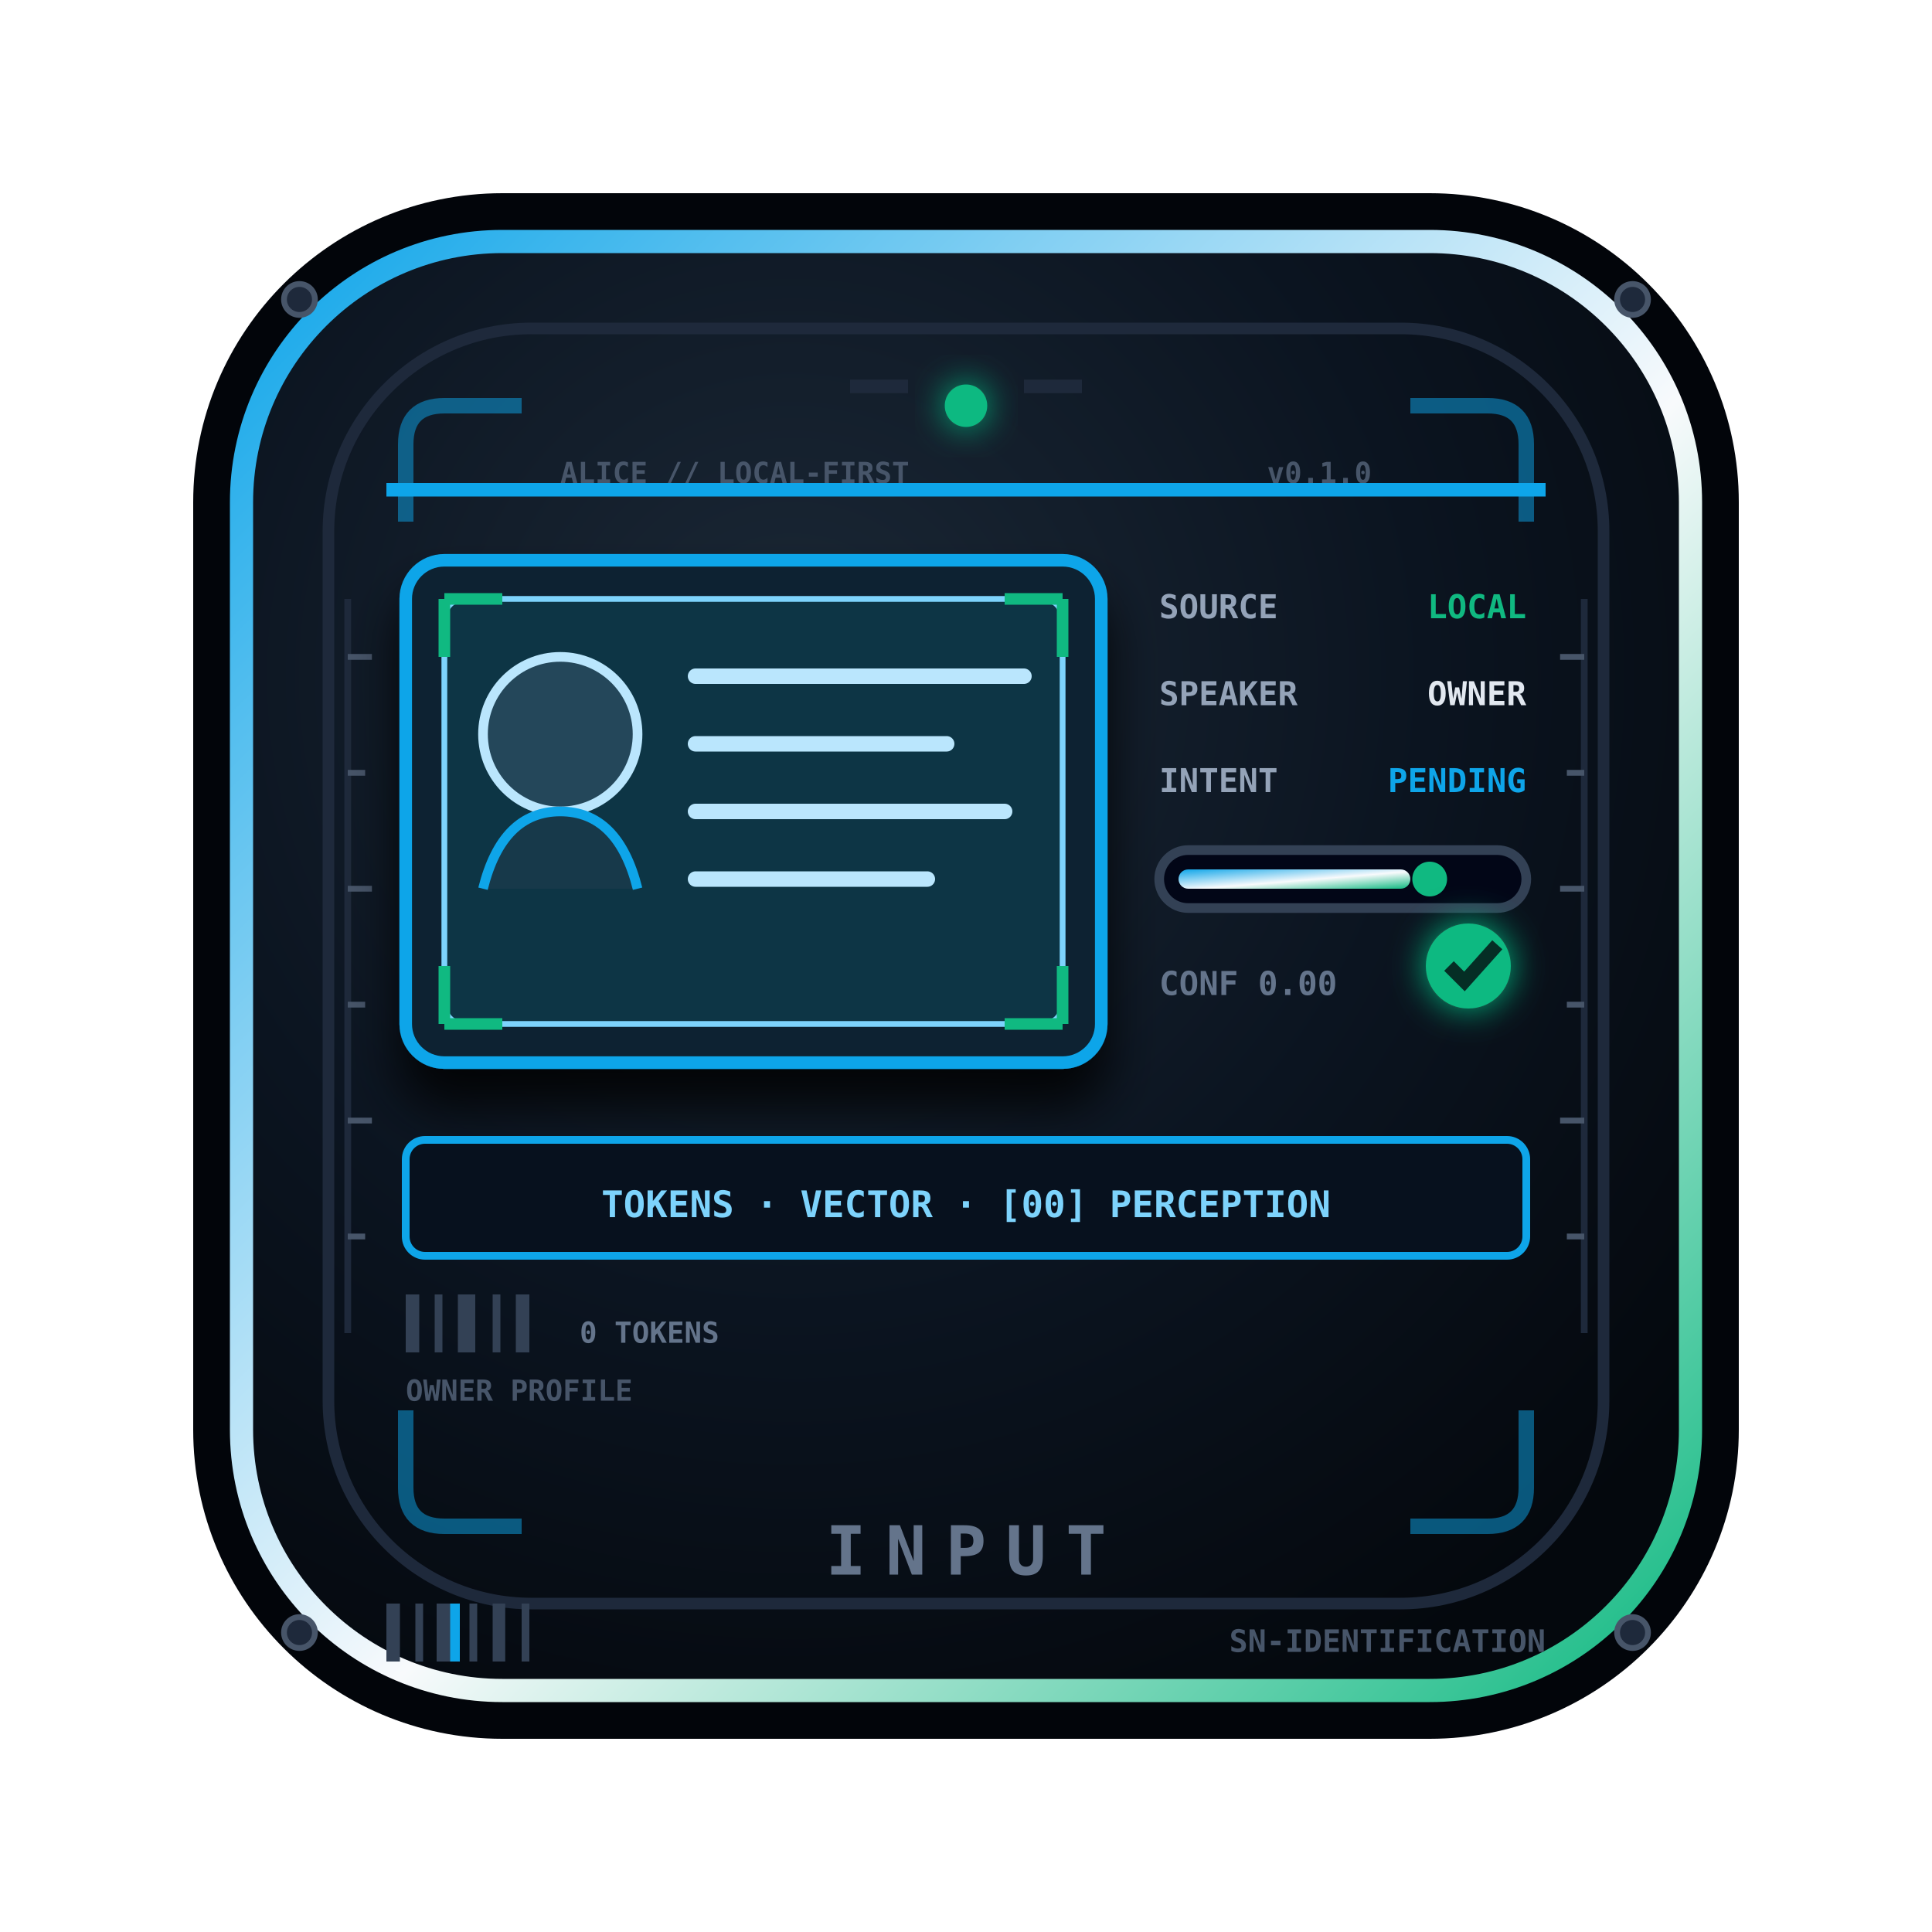
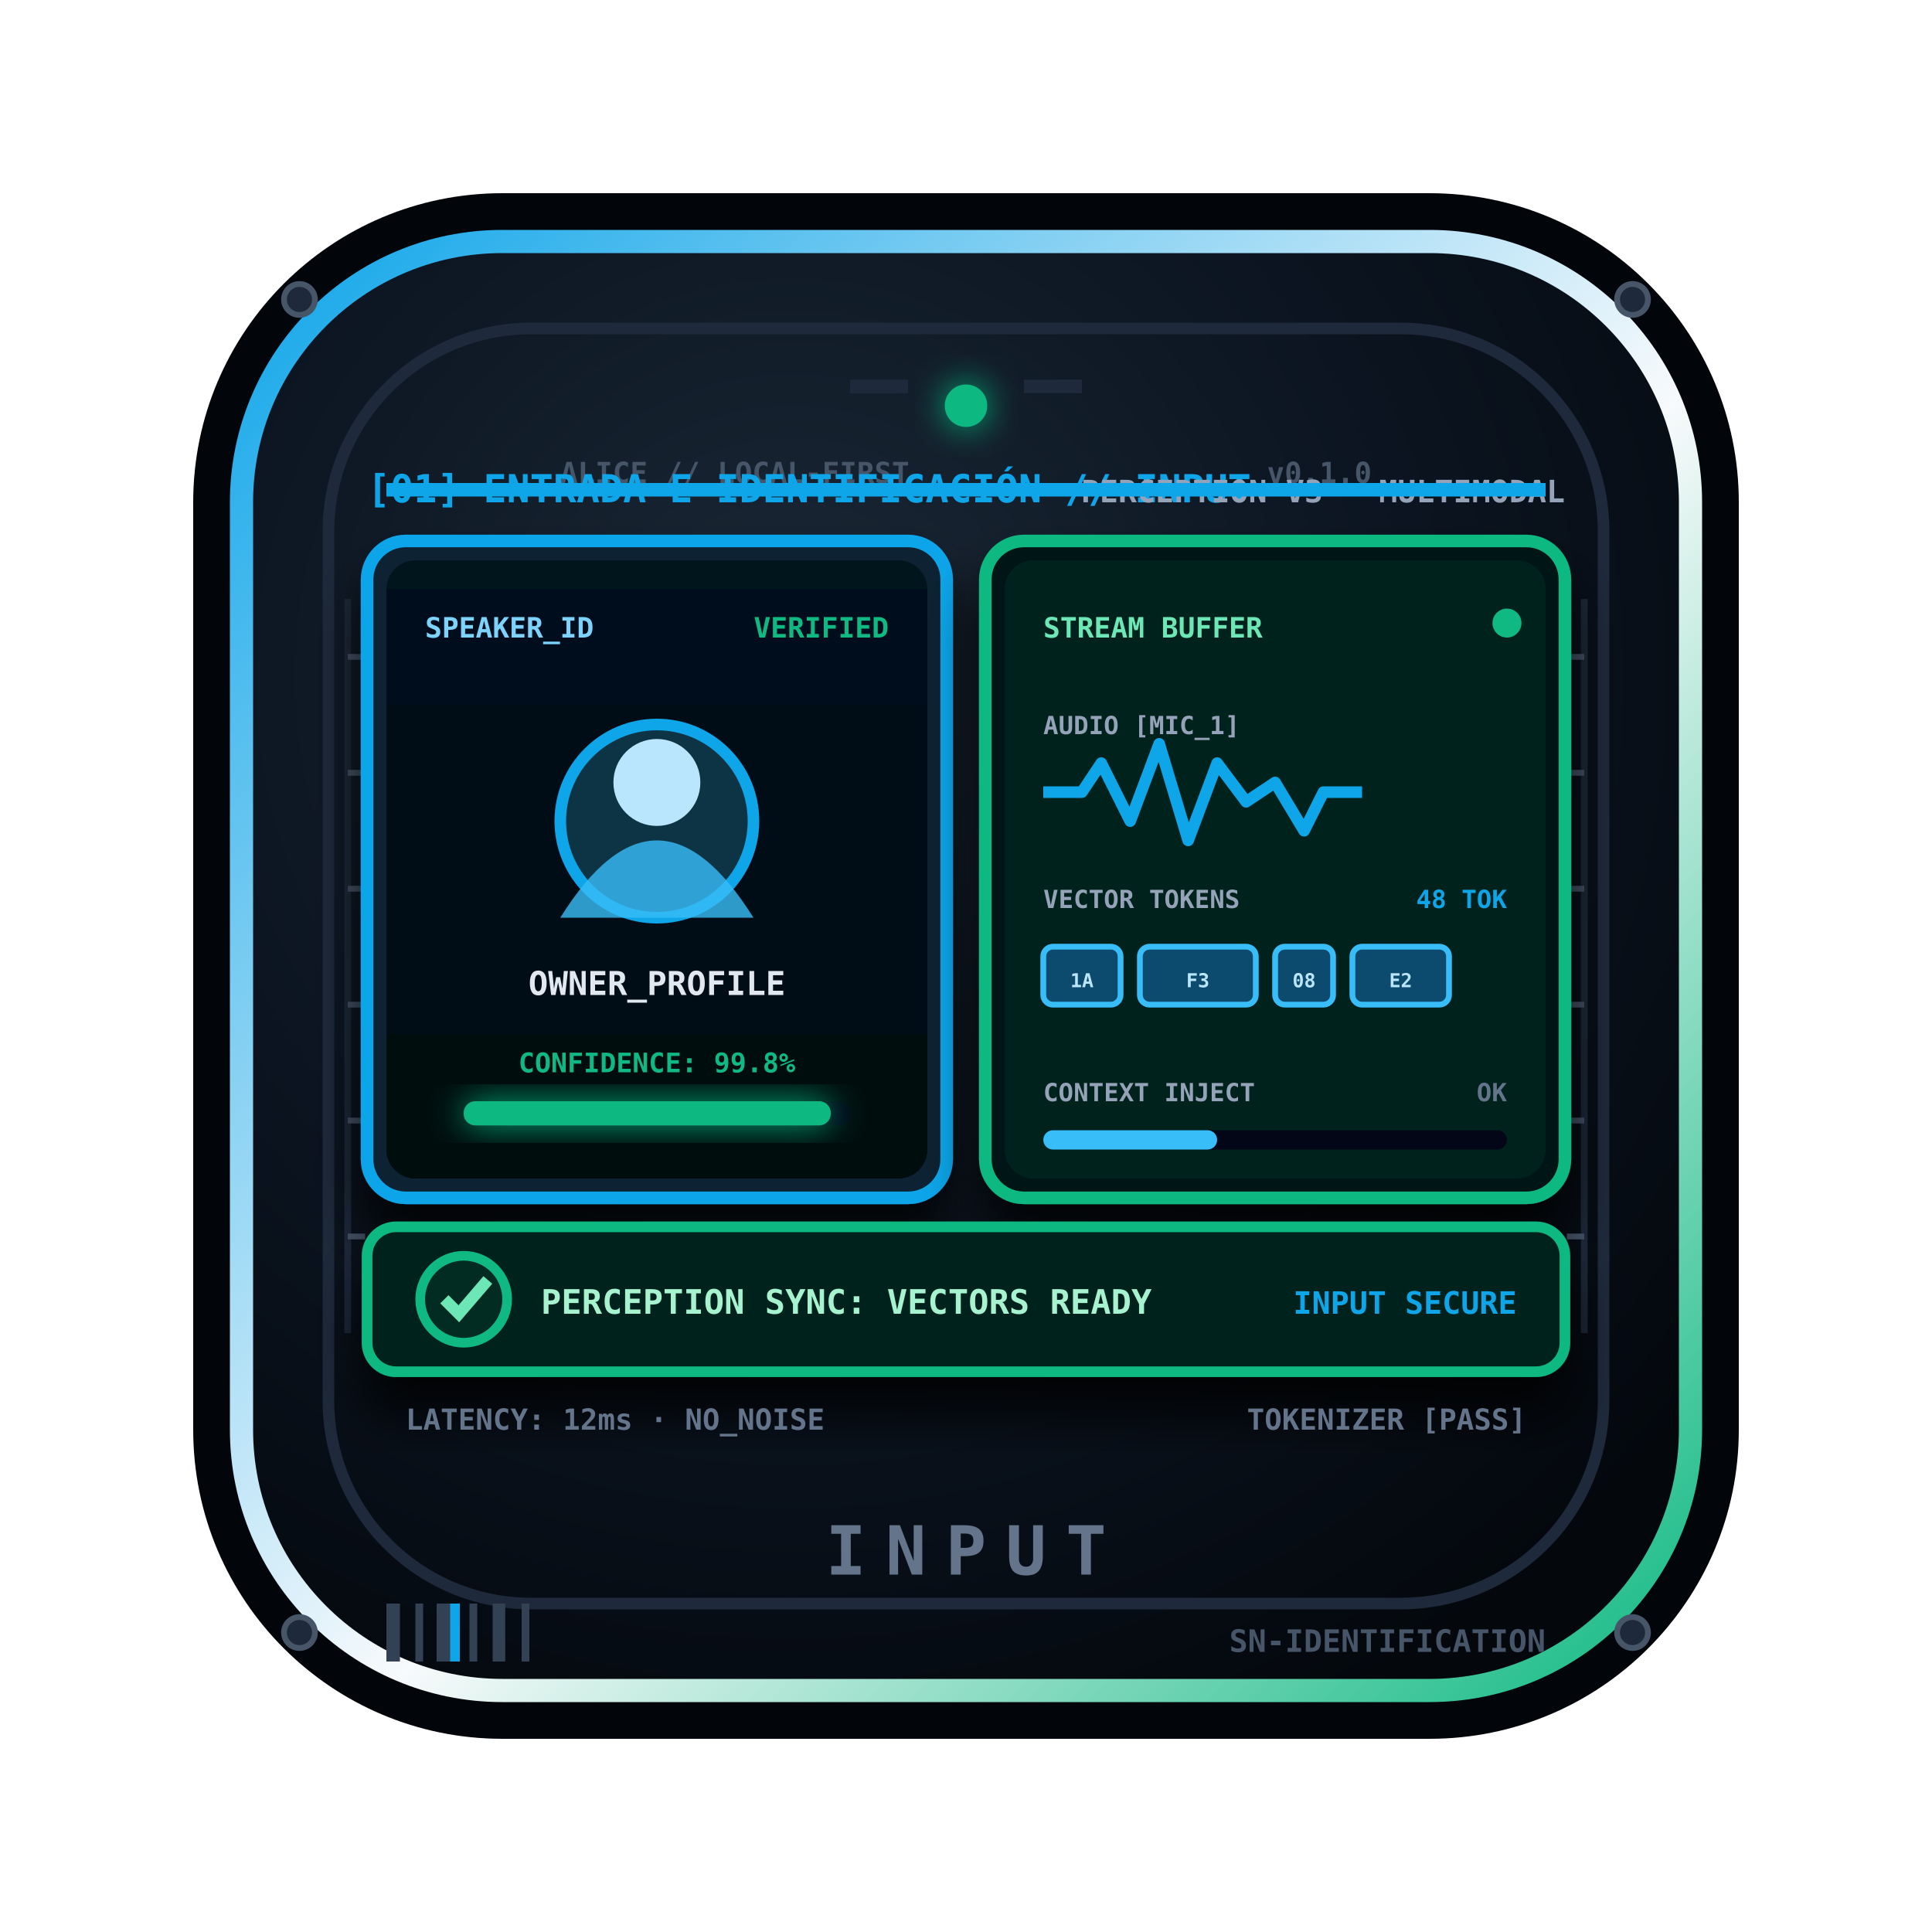
<svg xmlns="http://www.w3.org/2000/svg" viewBox="0 0 200 200" role="img" aria-label="Identificación">
  <style>
    .identification-dash{animation:identificationDash 2.8s linear infinite}.identification-blink{animation:identificationBlink 1.6s steps(2,end) infinite}.identification-blink2{animation:identificationBlink 2.3s steps(2,end) .5s infinite}.identification-scan{animation:identificationScan 4.2s ease-in-out infinite}.identification-spin{transform-box:fill-box;transform-origin:50% 50%;animation:identificationSpin 16s linear infinite}
    @keyframes identificationDash{to{stroke-dashoffset:-26}}@keyframes identificationBlink{50%{opacity:.25}}
    @keyframes identificationScan{0%,100%{y:50px;opacity:.06}50%{y:140px;opacity:.4}}
    @keyframes identificationSpin{to{transform:rotate(360deg)}}
    @media(prefers-reduced-motion:reduce){.identification-dash,.identification-blink,.identification-blink2,.identification-scan,.identification-spin{animation:none}}
  </style>
  <defs>
    <radialGradient id="identification-plate" cx="38%" cy="30%" r="80%">
      <stop stop-color="#1b2836" />
      <stop offset=".55" stop-color="#0b1420" />
      <stop offset="1" stop-color="#04080d" />
    </radialGradient>
    <linearGradient id="identification-ga" x1="0" y1="0" x2="1" y2="1">
      <stop stop-color="#0ea5e9" />
      <stop offset=".55" stop-color="#f8fafc" />
      <stop offset="1" stop-color="#10b981" />
    </linearGradient>
    <linearGradient id="identification-gb" x1="0" x2="1">
      <stop stop-color="#10b981" />
      <stop offset="1" stop-color="#0ea5e9" />
    </linearGradient>
    <linearGradient id="identification-metal" x1="0" y1="0" x2="1" y2="1">
      <stop stop-color="#94a3b8" />
      <stop offset=".35" stop-color="#334155" />
      <stop offset=".7" stop-color="#111827" />
      <stop offset="1" stop-color="#020617" />
    </linearGradient>
+     <linearGradient id="identification-screen-bg" x1="0" y1="0" x2="0" y2="1">
+       <stop stop-color="#06121d" />
+       <stop offset="1" stop-color="#02070e" />
+     </linearGradient>
    <radialGradient id="identification-halo">
      <stop stop-color="#fff" />
      <stop offset=".2" stop-color="#0ea5e9" />
      <stop offset=".7" stop-color="#10b981" />
      <stop offset="1" stop-color="#07111d" />
    </radialGradient>
    <filter id="identification-shadow" x="-45%" y="-45%" width="190%" height="200%">
      <feDropShadow dx="0" dy="4" stdDeviation="2.6" flood-color="#000" flood-opacity=".85" />
    </filter>
    <filter id="identification-glow" x="-70%" y="-70%" width="240%" height="240%">
      <feGaussianBlur stdDeviation="1.8" result="b" />
      <feMerge>
        <feMergeNode in="b" />
        <feMergeNode in="SourceGraphic" />
      </feMerge>
    </filter>
  </defs>
  <rect x="20" y="20" width="160" height="160" rx="32" fill="#02050a" />
  <rect x="25" y="25" width="150" height="150" rx="27" fill="url(#identification-plate)" stroke="url(#identification-ga)" stroke-width="2.4" />
  <rect x="34" y="34" width="132" height="132" rx="21" fill="none" stroke="#1e293b" stroke-width="1.2" />
-   <path d="M42 54v-8q0-4 4-4h8M158 54v-8q0-4-4-4h-8M42 146v8q0 4 4 4h8M158 146v8q0 4-4 4h-8" fill="none" stroke="#0ea5e9" stroke-width="1.6" opacity=".5" />
  <g fill="#1e293b" stroke="#475569" stroke-width=".6">
    <circle cx="31" cy="31" r="1.6" />
    <circle cx="169" cy="31" r="1.6" />
    <circle cx="31" cy="169" r="1.6" />
    <circle cx="169" cy="169" r="1.6" />
  </g>
  <path d="M88 40h6M106 40h6" stroke="#1e293b" stroke-width="1.4" />
  <g font-family="Consolas,monospace" font-weight="900">
    <text x="58" y="50" fill="#475569" font-size="3">ALICE // LOCAL-FIRST</text>
    <text x="142" y="50" fill="#475569" font-size="3" text-anchor="end">v0.1.0</text>
  </g>
  <path d="M36 62v76M164 62v76" stroke="#1e293b" stroke-width=".7" />
  <path d="M36 68h2.5M36 80h1.8M36 92h2.5M36 104h1.8M36 116h2.5M36 128h1.8M164 68h-2.5M164 80h-1.8M164 92h-2.5M164 104h-1.8M164 116h-2.5M164 128h-1.8" stroke="#475569" stroke-width=".6" />
  <circle class="identification-blink" cx="100" cy="42" r="2.2" fill="#10b981" filter="url(#identification-glow)" />
+   <g font-family="Consolas,monospace" font-weight="900">
+     <text x="38" y="52" fill="#0ea5e9" font-size="4">[01] ENTRADA E IDENTIFICACIÓN // INPUT</text>
+     <text x="162" y="52" fill="#94a3b8" font-size="3.2" text-anchor="end">PERCEPTION V3 · MULTIMODAL</text>
+   </g>
  <g filter="url(#identification-shadow)">
-     <rect x="42" y="58" width="72" height="52" rx="4" fill="#082332" stroke="#0ea5e9" stroke-width="1.3" />
-     <rect x="46" y="62" width="64" height="44" rx="2" fill="#0c3444" stroke="#7dd3fc" stroke-width=".6" />
-   </g>
-   <circle cx="58" cy="76" r="8" fill="#24475a" stroke="#bae6fd" />
-   <path d="M50 92q2-8 8-8t8 8" fill="#17394a" stroke="#0ea5e9" />
-   <path d="M72 70h34M72 77h26M72 84h32M72 91h24" stroke="#bae6fd" stroke-width="1.6" stroke-linecap="round" />
-   <path d="M46 62v6m0-6h6M110 62h-6m6 0v6M46 106v-6m0 6h6M110 106h-6m6 0v-6" fill="none" stroke="#10b981" stroke-width="1.2" />
-   <g font-family="Consolas,monospace" font-weight="900" font-size="3.4">
-     <text x="120" y="64" fill="#94a3b8">SOURCE</text>
-     <text x="158" y="64" fill="#10b981" text-anchor="end">LOCAL</text>
-     <text x="120" y="73" fill="#94a3b8">SPEAKER</text>
-     <text x="158" y="73" fill="#e2e8f0" text-anchor="end">OWNER</text>
-     <text x="120" y="82" fill="#94a3b8">INTENT</text>
-     <text x="158" y="82" fill="#0ea5e9" text-anchor="end">PENDING</text>
-   </g>
-   <rect x="120" y="88" width="38" height="6" rx="3" fill="#020617" stroke="#334155" />
-   <rect x="122" y="90" width="24" height="2" rx="1" fill="url(#identification-ga)" />
-   <circle class="identification-blink" cx="148" cy="91" r="1.8" fill="#10b981" />
-   <g font-family="Consolas,monospace" font-weight="900">
-     <text x="120" y="103" fill="#64748b" font-size="3.4">CONF 0.00</text>
-     <circle cx="152" cy="100" r="4.4" fill="#10b981" filter="url(#identification-glow)" />
-     <path d="m150 100 1.6 1.6 3.4-3.8" fill="none" stroke="#052e25" stroke-width="1.4" />
+     <rect x="38" y="56" width="60" height="68" rx="4" fill="#082332" stroke="#0ea5e9" stroke-width="1.3" />
+     <rect x="40" y="58" width="56" height="64" rx="3" fill="url(#identification-screen-bg)" />
  </g>
  <g font-family="Consolas,monospace" font-weight="900">
-     <rect x="42" y="118" width="116" height="12" rx="2" fill="#07111e" stroke="#0ea5e9" stroke-width=".8" />
-     <text x="100" y="126" fill="#7dd3fc" font-size="3.8" text-anchor="middle">TOKENS · VECTOR · [00] PERCEPTION</text>
+     <text x="44" y="66" fill="#7dd3fc" font-size="2.9">SPEAKER_ID</text>
+     <text x="92" y="66" fill="#10b981" font-size="2.9" text-anchor="end">VERIFIED</text>
  </g>
-   <g fill="#334155">
-     <rect x="42" y="134" width="1.4" height="6" />
-     <rect x="45" y="134" width=".8" height="6" />
-     <rect x="47.4" y="134" width="1.8" height="6" />
-     <rect x="51" y="134" width=".8" height="6" />
-     <rect x="53.4" y="134" width="1.4" height="6" />
+   <circle cx="68" cy="85" r="10" fill="#0c3444" stroke="#0ea5e9" stroke-width="1.2" />
+   <circle cx="68" cy="81" r="4.5" fill="#bae6fd" />
+   <path d="M58 95q5-8 10-8t10 8" fill="#38bdf8" stroke="none" opacity=".8" />
+   <g font-family="Consolas,monospace" font-weight="900">
+     <text x="68" y="103" fill="#e2e8f0" font-size="3.4" text-anchor="middle">OWNER_PROFILE</text>
+     <text x="68" y="111" fill="#10b981" font-size="2.8" text-anchor="middle">CONFIDENCE: 99.8%</text>
+     <rect x="48" y="114" width="40" height="2.5" rx="1.2" fill="#020617" />
+     <rect x="48" y="114" width="38" height="2.5" rx="1.2" fill="#10b981" filter="url(#identification-glow)" />
  </g>
-   <text x="60" y="139" fill="#64748b" font-size="3" font-family="Consolas,monospace" font-weight="900">0 TOKENS</text>
-   <text x="42" y="145" fill="#475569" font-size="3" font-family="Consolas,monospace" font-weight="900">OWNER PROFILE</text>
+   <g filter="url(#identification-shadow)">
+     <rect x="102" y="56" width="60" height="68" rx="4" fill="#021612" stroke="#10b981" stroke-width="1.3" />
+     <rect x="104" y="58" width="56" height="64" rx="3" fill="#04231b" />
+   </g>
+   <g font-family="Consolas,monospace" font-weight="900">
+     <text x="108" y="66" fill="#6ee7b7" font-size="2.9">STREAM BUFFER</text>
+     <circle cx="156" cy="64.5" r="1.5" fill="#10b981" class="identification-blink" />
+   </g>
+   <g font-family="Consolas,monospace" font-weight="900">
+     <text x="108" y="76" fill="#94a3b8" font-size="2.6">AUDIO [MIC_1]</text>
+   </g>
+   <path class="identification-dash" d="M108 82h4l2-3 3 6 3-8 3 10 3-8 3 4 3-2 3 5 2-4h4" fill="none" stroke="#0ea5e9" stroke-width="1.2" stroke-linejoin="round" />
+   <g font-family="Consolas,monospace" font-weight="900">
+     <text x="108" y="94" fill="#94a3b8" font-size="2.6">VECTOR TOKENS</text>
+     <text x="156" y="94" fill="#0ea5e9" font-size="2.6" text-anchor="end">48 TOK</text>
+   </g>
+   <g fill="#0c4a6e" stroke="#38bdf8" stroke-width=".6">
+     <rect x="108" y="98" width="8" height="6" rx="1" />
+     <rect x="118" y="98" width="12" height="6" rx="1" />
+     <rect x="132" y="98" width="6" height="6" rx="1" />
+     <rect x="140" y="98" width="10" height="6" rx="1" />
+   </g>
+   <g fill="#bae6fd" font-family="Consolas,monospace" font-size="2" font-weight="900" text-anchor="middle">
+     <text x="112" y="102.2">1A</text>
+     <text x="124" y="102.2">F3</text>
+     <text x="135" y="102.2">08</text>
+     <text x="145" y="102.2">E2</text>
+   </g>
+   <g font-family="Consolas,monospace" font-weight="900">
+     <text x="108" y="114" fill="#94a3b8" font-size="2.6">CONTEXT INJECT</text>
+     <text x="156" y="114" fill="#64748b" text-anchor="end" font-size="2.6">OK</text>
+     <rect x="108" y="117" width="48" height="2" rx="1" fill="#020617" />
+     <rect class="identification-scan" x="108" y="117" width="18" height="2" rx="1" fill="#38bdf8" />
+   </g>
+   <g filter="url(#identification-shadow)">
+     <rect x="38" y="127" width="124" height="15" rx="3" fill="#04231b" stroke="#10b981" stroke-width="1.1" />
+   </g>
+   <circle cx="48" cy="134.5" r="4.5" fill="#022c22" stroke="#10b981" stroke-width="1" />
+   <path d="M46 134.5l1.5 1.5 3-3.5" fill="none" stroke="#6ee7b7" stroke-width="1.2" />
+   <g font-family="Consolas,monospace" font-weight="900">
+     <text x="56" y="136" fill="#a7f3d0" font-size="3.5">PERCEPTION SYNC: VECTORS READY</text>
+     <text x="157" y="136" fill="#0ea5e9" font-size="3.2" text-anchor="end">INPUT SECURE</text>
+     <text x="42" y="148" fill="#64748b" font-size="3">LATENCY: 12ms · NO_NOISE</text>
+     <text x="158" y="148" fill="#64748b" font-size="3" text-anchor="end">TOKENIZER [PASS]</text>
+   </g>
  <rect class="identification-scan" x="40" y="50" width="120" height="1.4" fill="#0ea5e9" />
  <g fill="#334155">
    <rect x="40" y="166" width="1.4" height="6" />
    <rect x="43" y="166" width=".8" height="6" />
    <rect x="45.2" y="166" width="1.8" height="6" />
    <rect x="48.6" y="166" width=".8" height="6" />
    <rect x="51" y="166" width="1.3" height="6" />
    <rect x="54" y="166" width=".8" height="6" />
  </g>
  <rect x="46.6" y="166" width="1" height="6" fill="#0ea5e9" />
  <g font-family="Consolas,monospace" font-weight="900">
    <text x="160" y="171" fill="#475569" font-size="3.2" text-anchor="end">SN-IDENTIFICATION</text>
  </g>
  <g font-family="Consolas,monospace" font-weight="900">
    <text x="100" y="163" fill="#64748b" font-size="7" text-anchor="middle" letter-spacing="2">INPUT</text>
  </g>
</svg>
